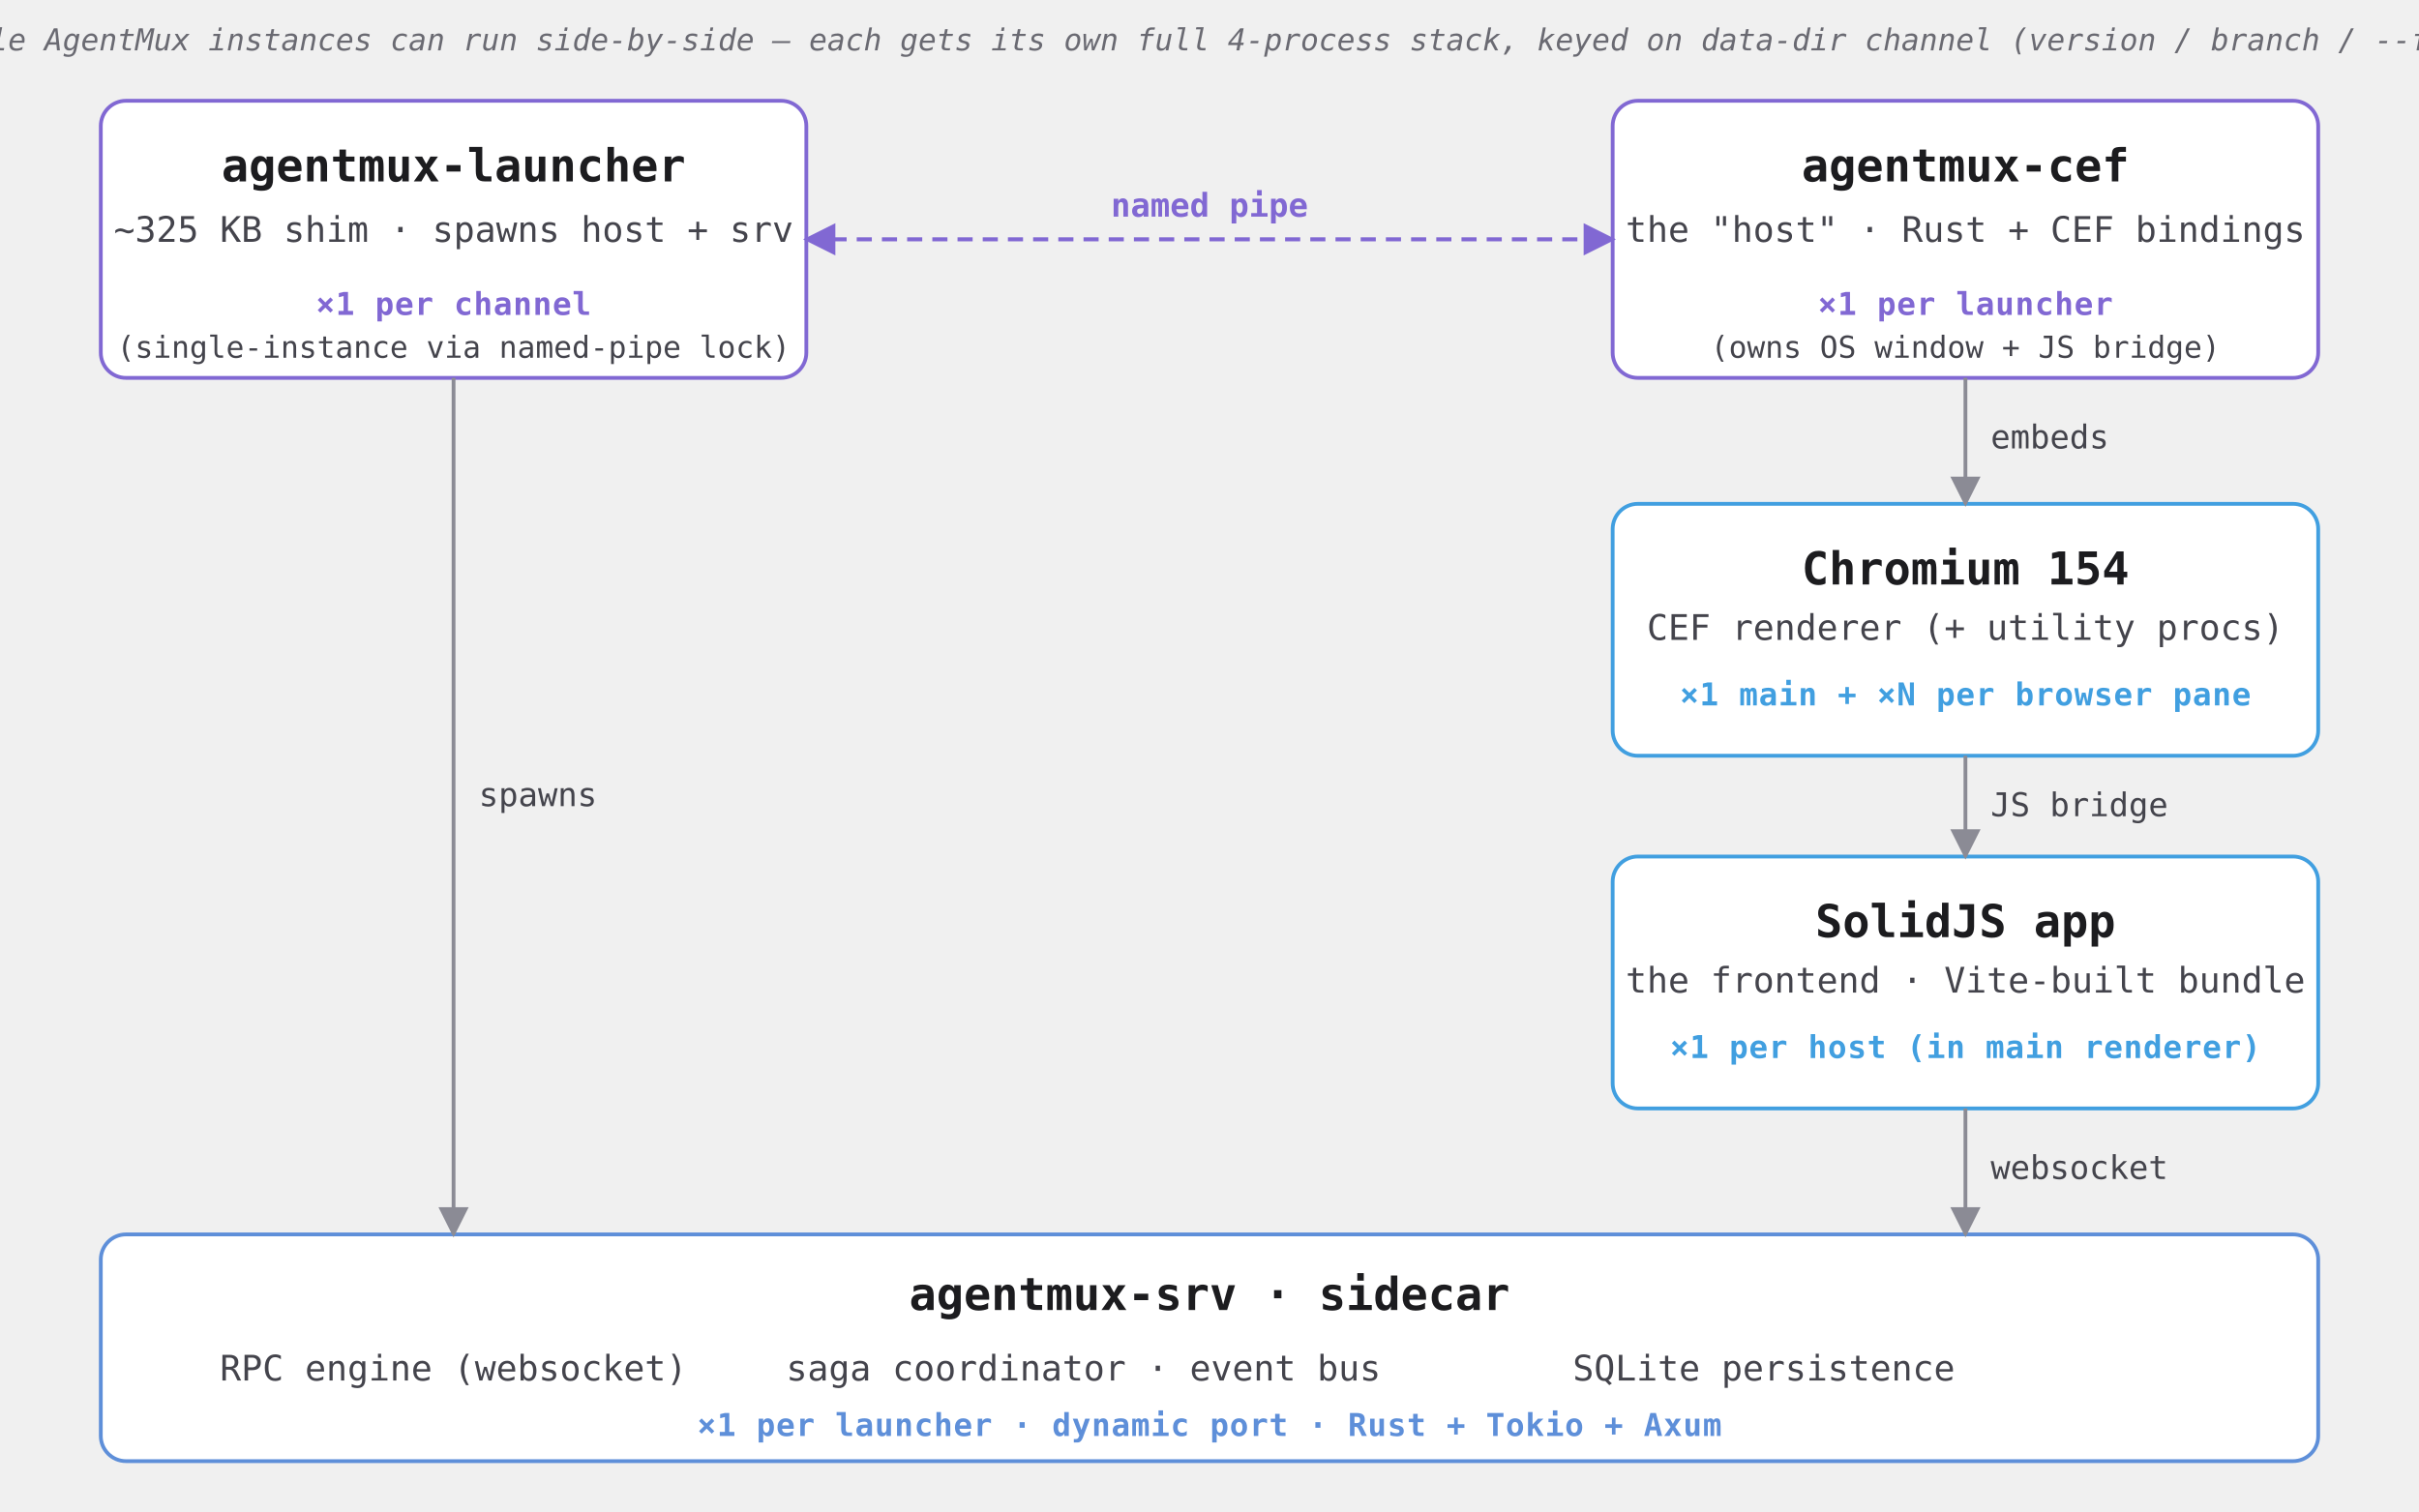
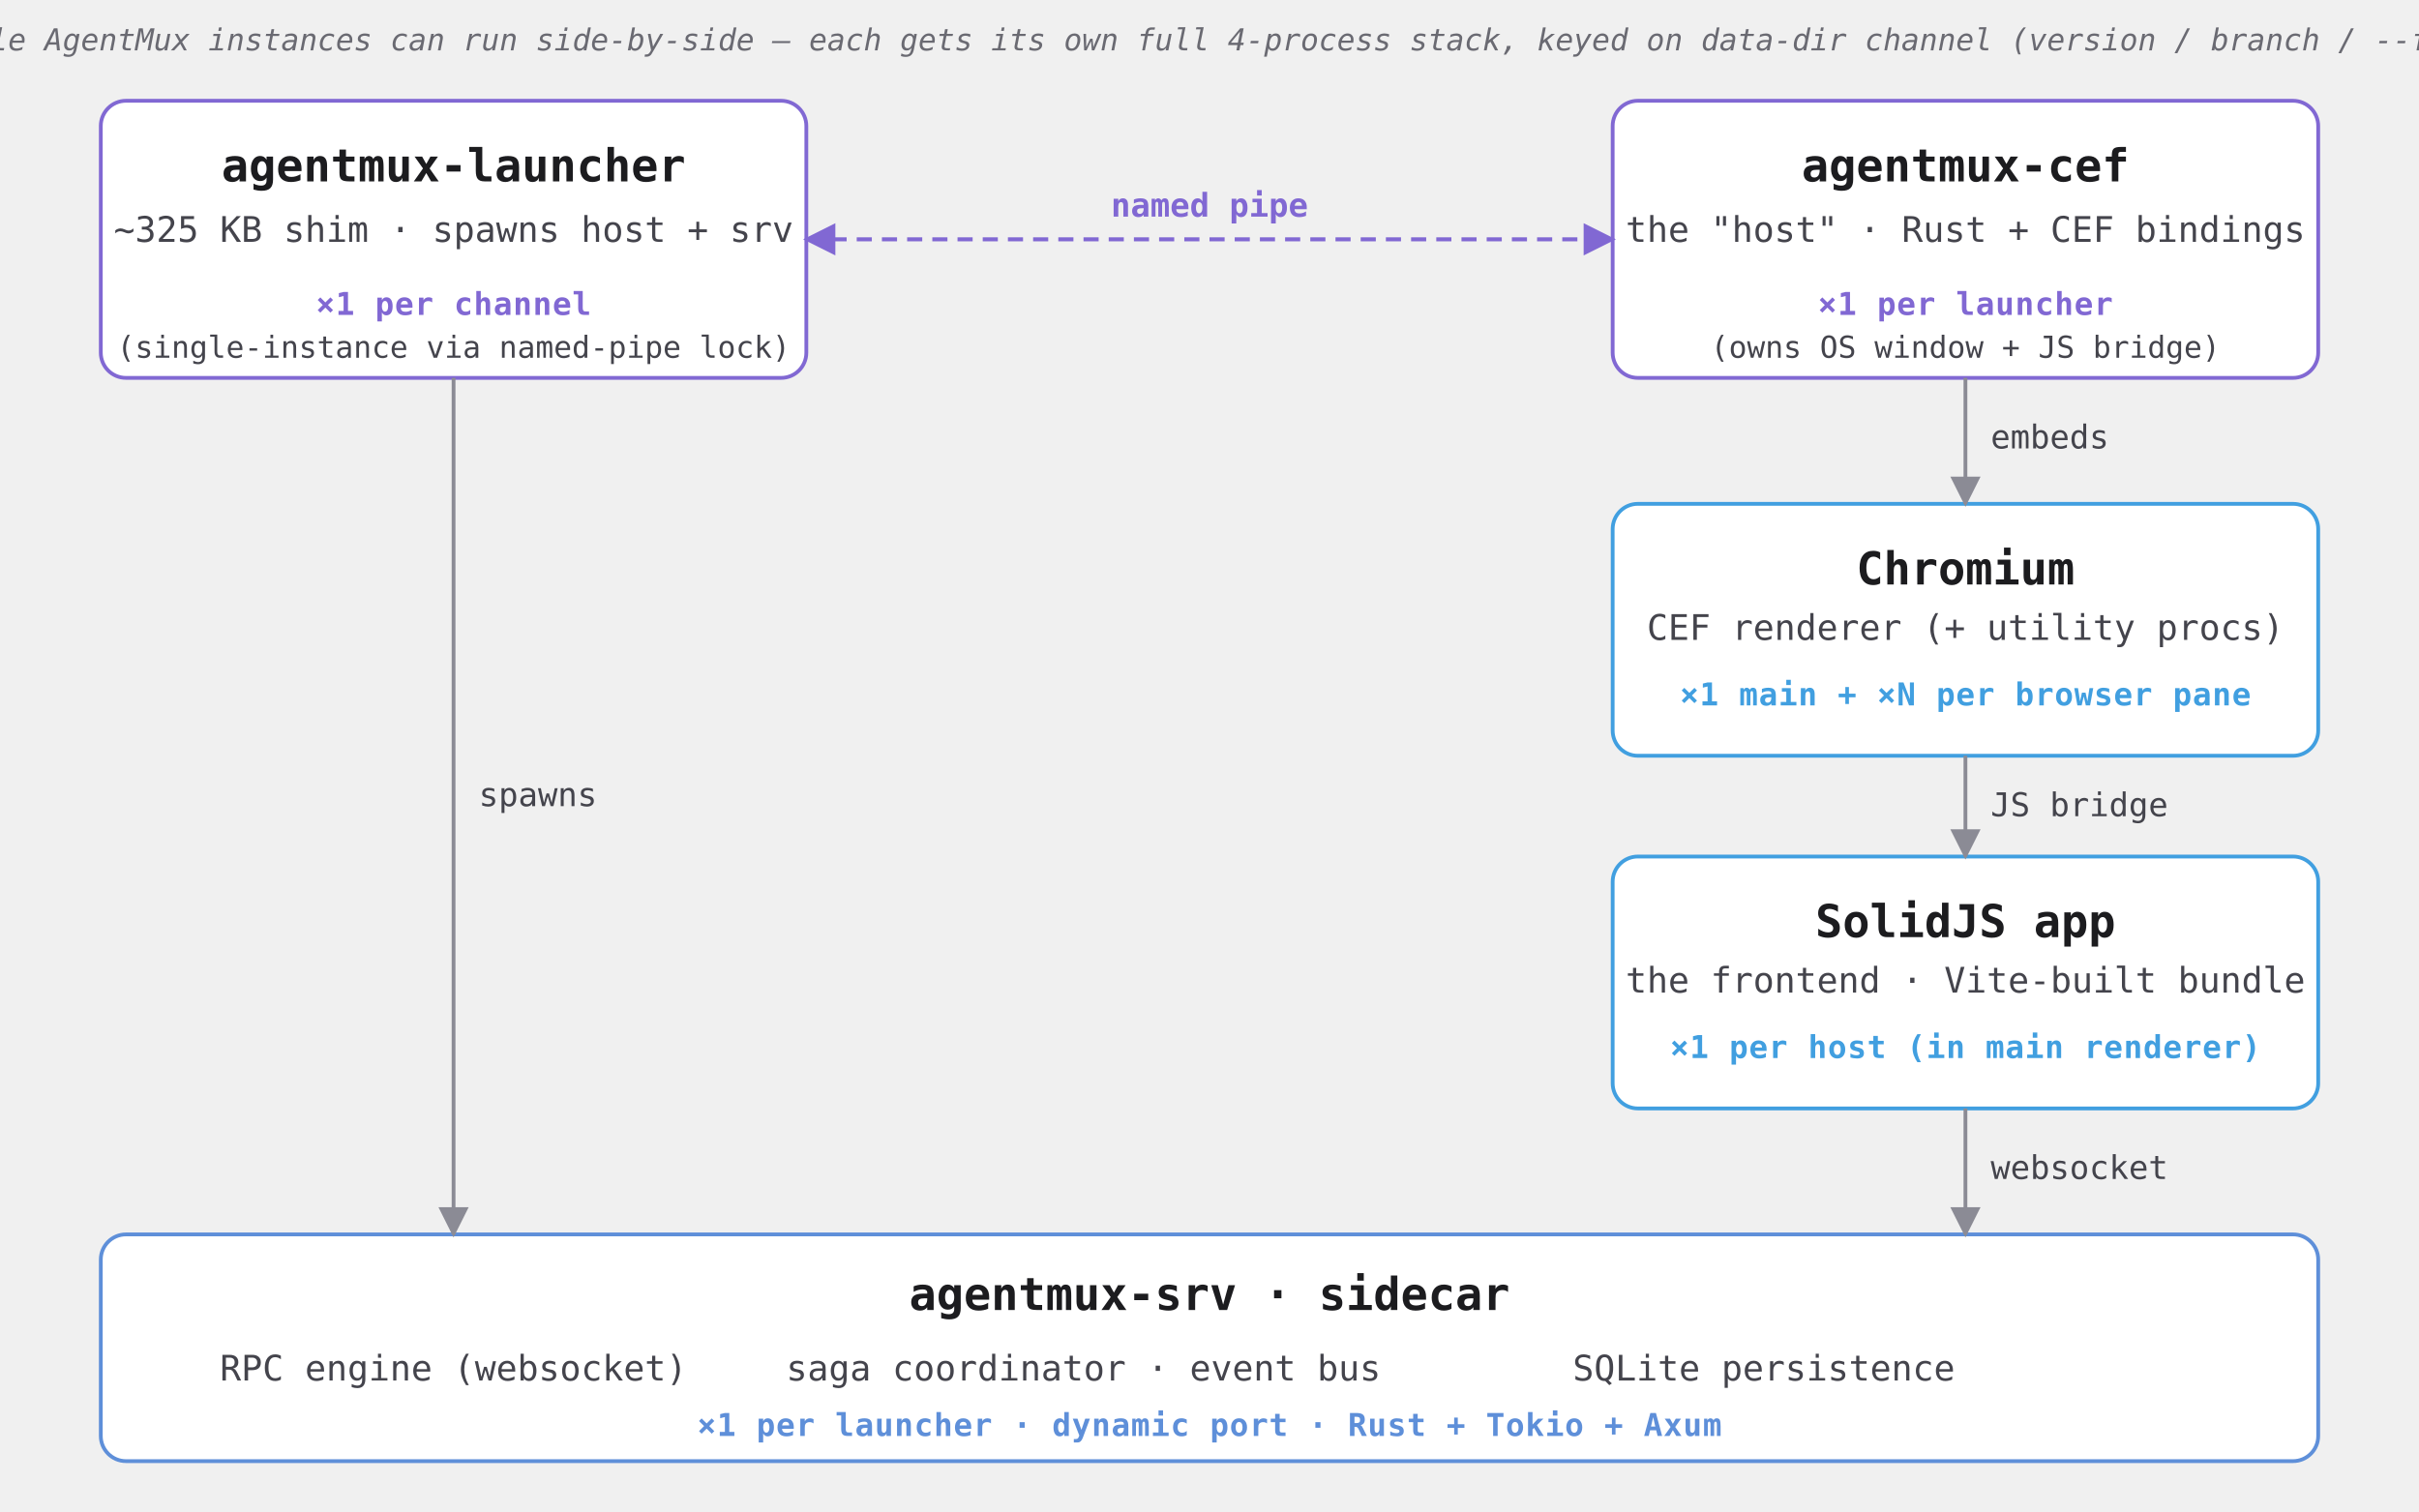
<svg xmlns="http://www.w3.org/2000/svg" viewBox="0 0 960 600" font-family="ui-monospace, SFMono-Regular, Menlo, Consolas, monospace" font-size="16">
  <defs>
    <style>
      .box       { fill: #ffffff; stroke: #8168d3; stroke-width: 1.5; rx: 10; ry: 10; }
      .box-alt   { fill: #ffffff; stroke: #419fe0; stroke-width: 1.5; rx: 10; ry: 10; }
      .sidecar   { fill: #ffffff; stroke: #5e8fd9; stroke-width: 1.5; rx: 10; ry: 10; }

      .title     { font-weight: 700; font-size: 18px; fill: #1c1c1f; }
      .sub       { font-size: 14px; fill: #44444c; }
      .card      { font-size: 12.5px; font-weight: 600; fill: #8168d3; letter-spacing: 0.3px; }
      .card-alt  { font-size: 12.5px; font-weight: 600; fill: #419fe0; letter-spacing: 0.3px; }
      .card-side { font-size: 12.5px; font-weight: 600; fill: #5e8fd9; letter-spacing: 0.3px; }

      .edge        { stroke: #8b8b95; stroke-width: 1.5; fill: none; }
      .edge-label  { font-size: 13px; fill: #44444c; font-weight: 500; }
      .ipc         { stroke: #8168d3; stroke-width: 1.6; fill: none; stroke-dasharray: 6 4; }
      .ipc-label   { font-size: 13px; fill: #8168d3; font-weight: 700; }
      .bullet      { font-size: 14px; fill: #44444c; }
      .legend      { font-size: 12px; fill: #6a6a72; font-style: italic; }

      @media (prefers-color-scheme: dark) {
        .box, .box-alt, .sidecar { fill: #1a1a1e; }
        .title  { fill: #f0f0f5; }
        .sub, .bullet, .edge-label { fill: #b8b8c2; }
        .legend { fill: #9090a0; }
        .edge   { stroke: #6a6a78; }
      }
    </style>
    <marker id="arrow" viewBox="0 0 10 10" refX="9" refY="5" markerWidth="8" markerHeight="8" orient="auto-start-reverse">
      <path d="M0,0 L10,5 L0,10 z" fill="#8b8b95" />
    </marker>
    <marker id="arrow-ipc" viewBox="0 0 10 10" refX="9" refY="5" markerWidth="8" markerHeight="8" orient="auto-start-reverse">
      <path d="M0,0 L10,5 L0,10 z" fill="#8168d3" />
    </marker>
  </defs>
  <g>
    <rect class="box" x="40" y="40" width="280" height="110" />
    <text class="title" x="180" y="72" text-anchor="middle">agentmux-launcher</text>
    <text class="sub" x="180" y="96" text-anchor="middle">~325 KB shim · spawns host + srv</text>
    <text class="card" x="180" y="125" text-anchor="middle">×1 per channel</text>
    <text class="sub" x="180" y="142" text-anchor="middle" style="font-size:12px;">(single-instance via named-pipe lock)</text>
  </g>
  <g>
    <rect class="box" x="640" y="40" width="280" height="110" />
    <text class="title" x="780" y="72" text-anchor="middle">agentmux-cef</text>
    <text class="sub" x="780" y="96" text-anchor="middle">the "host" · Rust + CEF bindings</text>
    <text class="card" x="780" y="125" text-anchor="middle">×1 per launcher</text>
    <text class="sub" x="780" y="142" text-anchor="middle" style="font-size:12px;">(owns OS window + JS bridge)</text>
  </g>
  <line class="ipc" x1="320" y1="95" x2="640" y2="95" marker-start="url(#arrow-ipc)" marker-end="url(#arrow-ipc)" />
  <text class="ipc-label" x="480" y="86" text-anchor="middle">named pipe</text>
  <g>
    <rect class="box-alt" x="640" y="200" width="280" height="100" />
-     <text class="title" x="780" y="232" text-anchor="middle">Chromium 154</text>
+     <text class="title" x="780" y="232" text-anchor="middle">Chromium</text>
    <text class="sub" x="780" y="254" text-anchor="middle">CEF renderer (+ utility procs)</text>
    <text class="card-alt" x="780" y="280" text-anchor="middle">×1 main + ×N per browser pane</text>
  </g>
  <path class="edge" d="M780,150 L780,200" marker-end="url(#arrow)" />
  <text class="edge-label" x="790" y="178">embeds</text>
  <g>
    <rect class="box-alt" x="640" y="340" width="280" height="100" />
    <text class="title" x="780" y="372" text-anchor="middle">SolidJS app</text>
    <text class="sub" x="780" y="394" text-anchor="middle">the frontend · Vite-built bundle</text>
    <text class="card-alt" x="780" y="420" text-anchor="middle">×1 per host (in main renderer)</text>
  </g>
  <path class="edge" d="M780,300 L780,340" marker-end="url(#arrow)" />
  <text class="edge-label" x="790" y="324">JS bridge</text>
  <g>
    <rect class="sidecar" x="40" y="490" width="880" height="90" />
    <text class="title" x="480" y="520" text-anchor="middle">agentmux-srv  ·  sidecar</text>
    <text class="bullet" x="180" y="548" text-anchor="middle">RPC engine (websocket)</text>
    <text class="bullet" x="430" y="548" text-anchor="middle">saga coordinator · event bus</text>
    <text class="bullet" x="700" y="548" text-anchor="middle">SQLite persistence</text>
    <text class="card-side" x="480" y="570" text-anchor="middle">×1 per launcher · dynamic port · Rust + Tokio + Axum</text>
  </g>
  <path class="edge" d="M180,150 L180,490" marker-end="url(#arrow)" />
  <text class="edge-label" x="190" y="320">spawns</text>
  <path class="edge" d="M780,440 L780,490" marker-end="url(#arrow)" />
  <text class="edge-label" x="790" y="468">websocket</text>
  <text class="legend" x="480" y="20" text-anchor="middle">
    Multiple AgentMux instances can run side-by-side — each gets its own full 4-process stack, keyed on data-dir channel (version / branch / --fresh).
  </text>
</svg>
